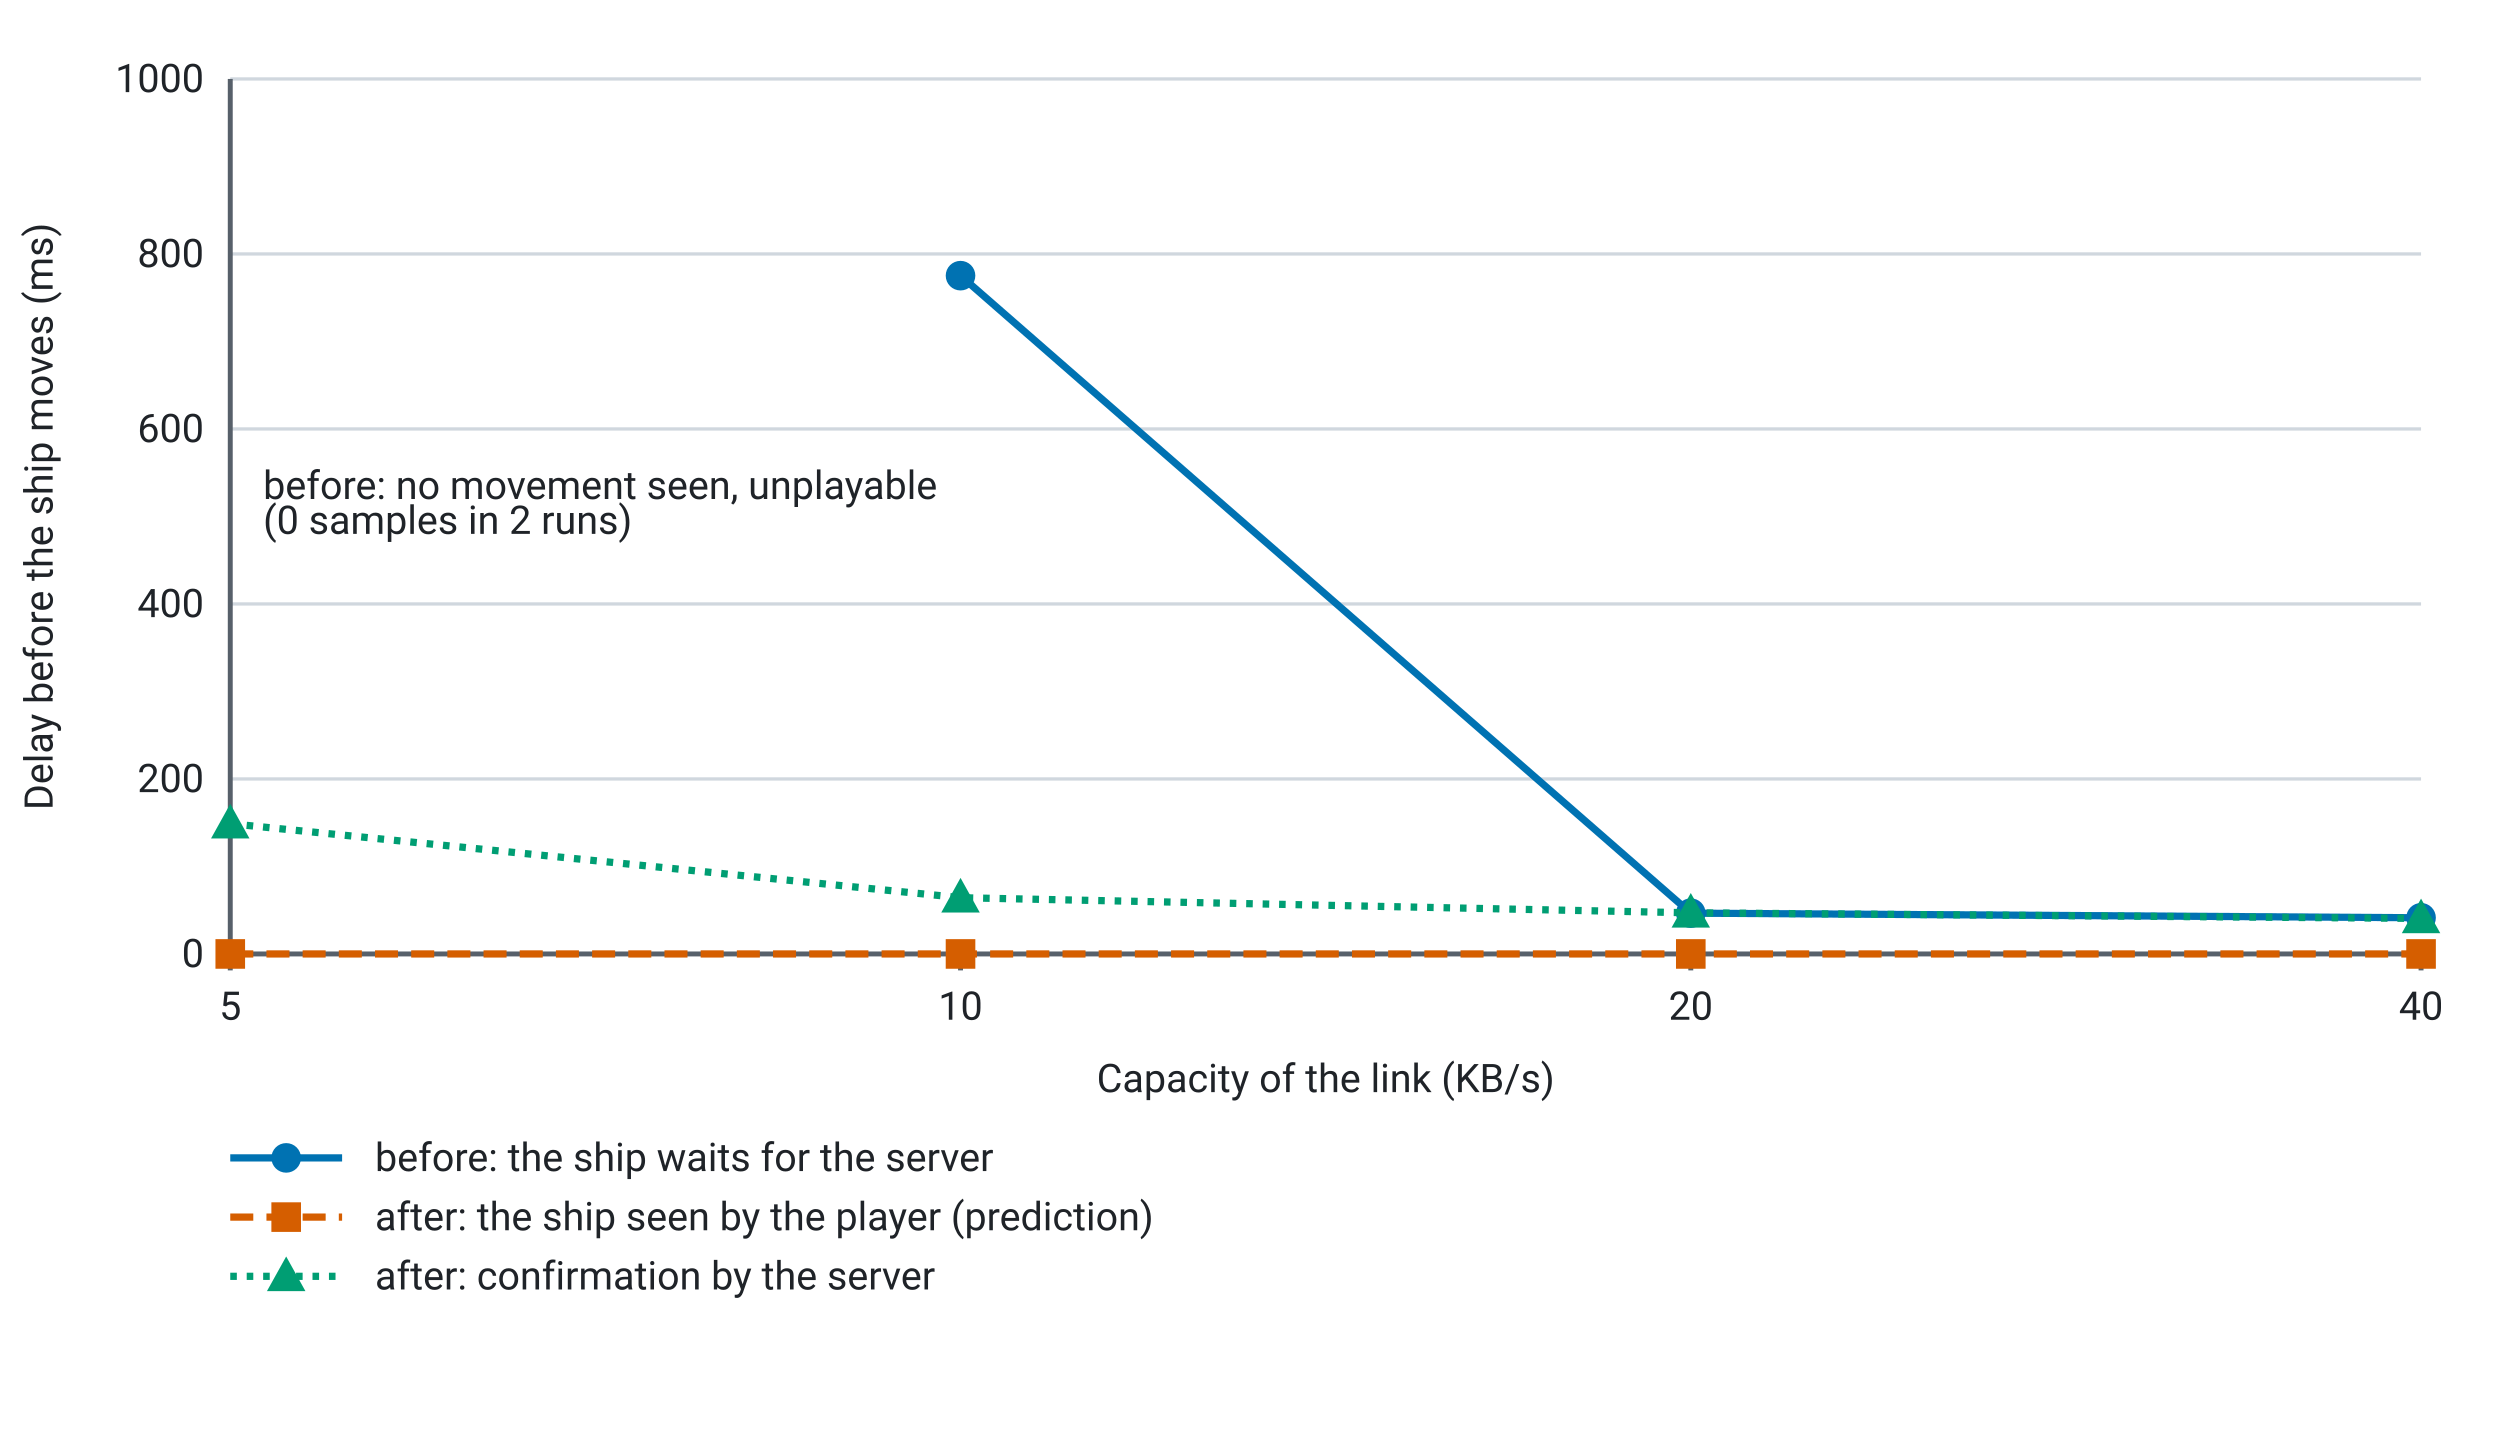
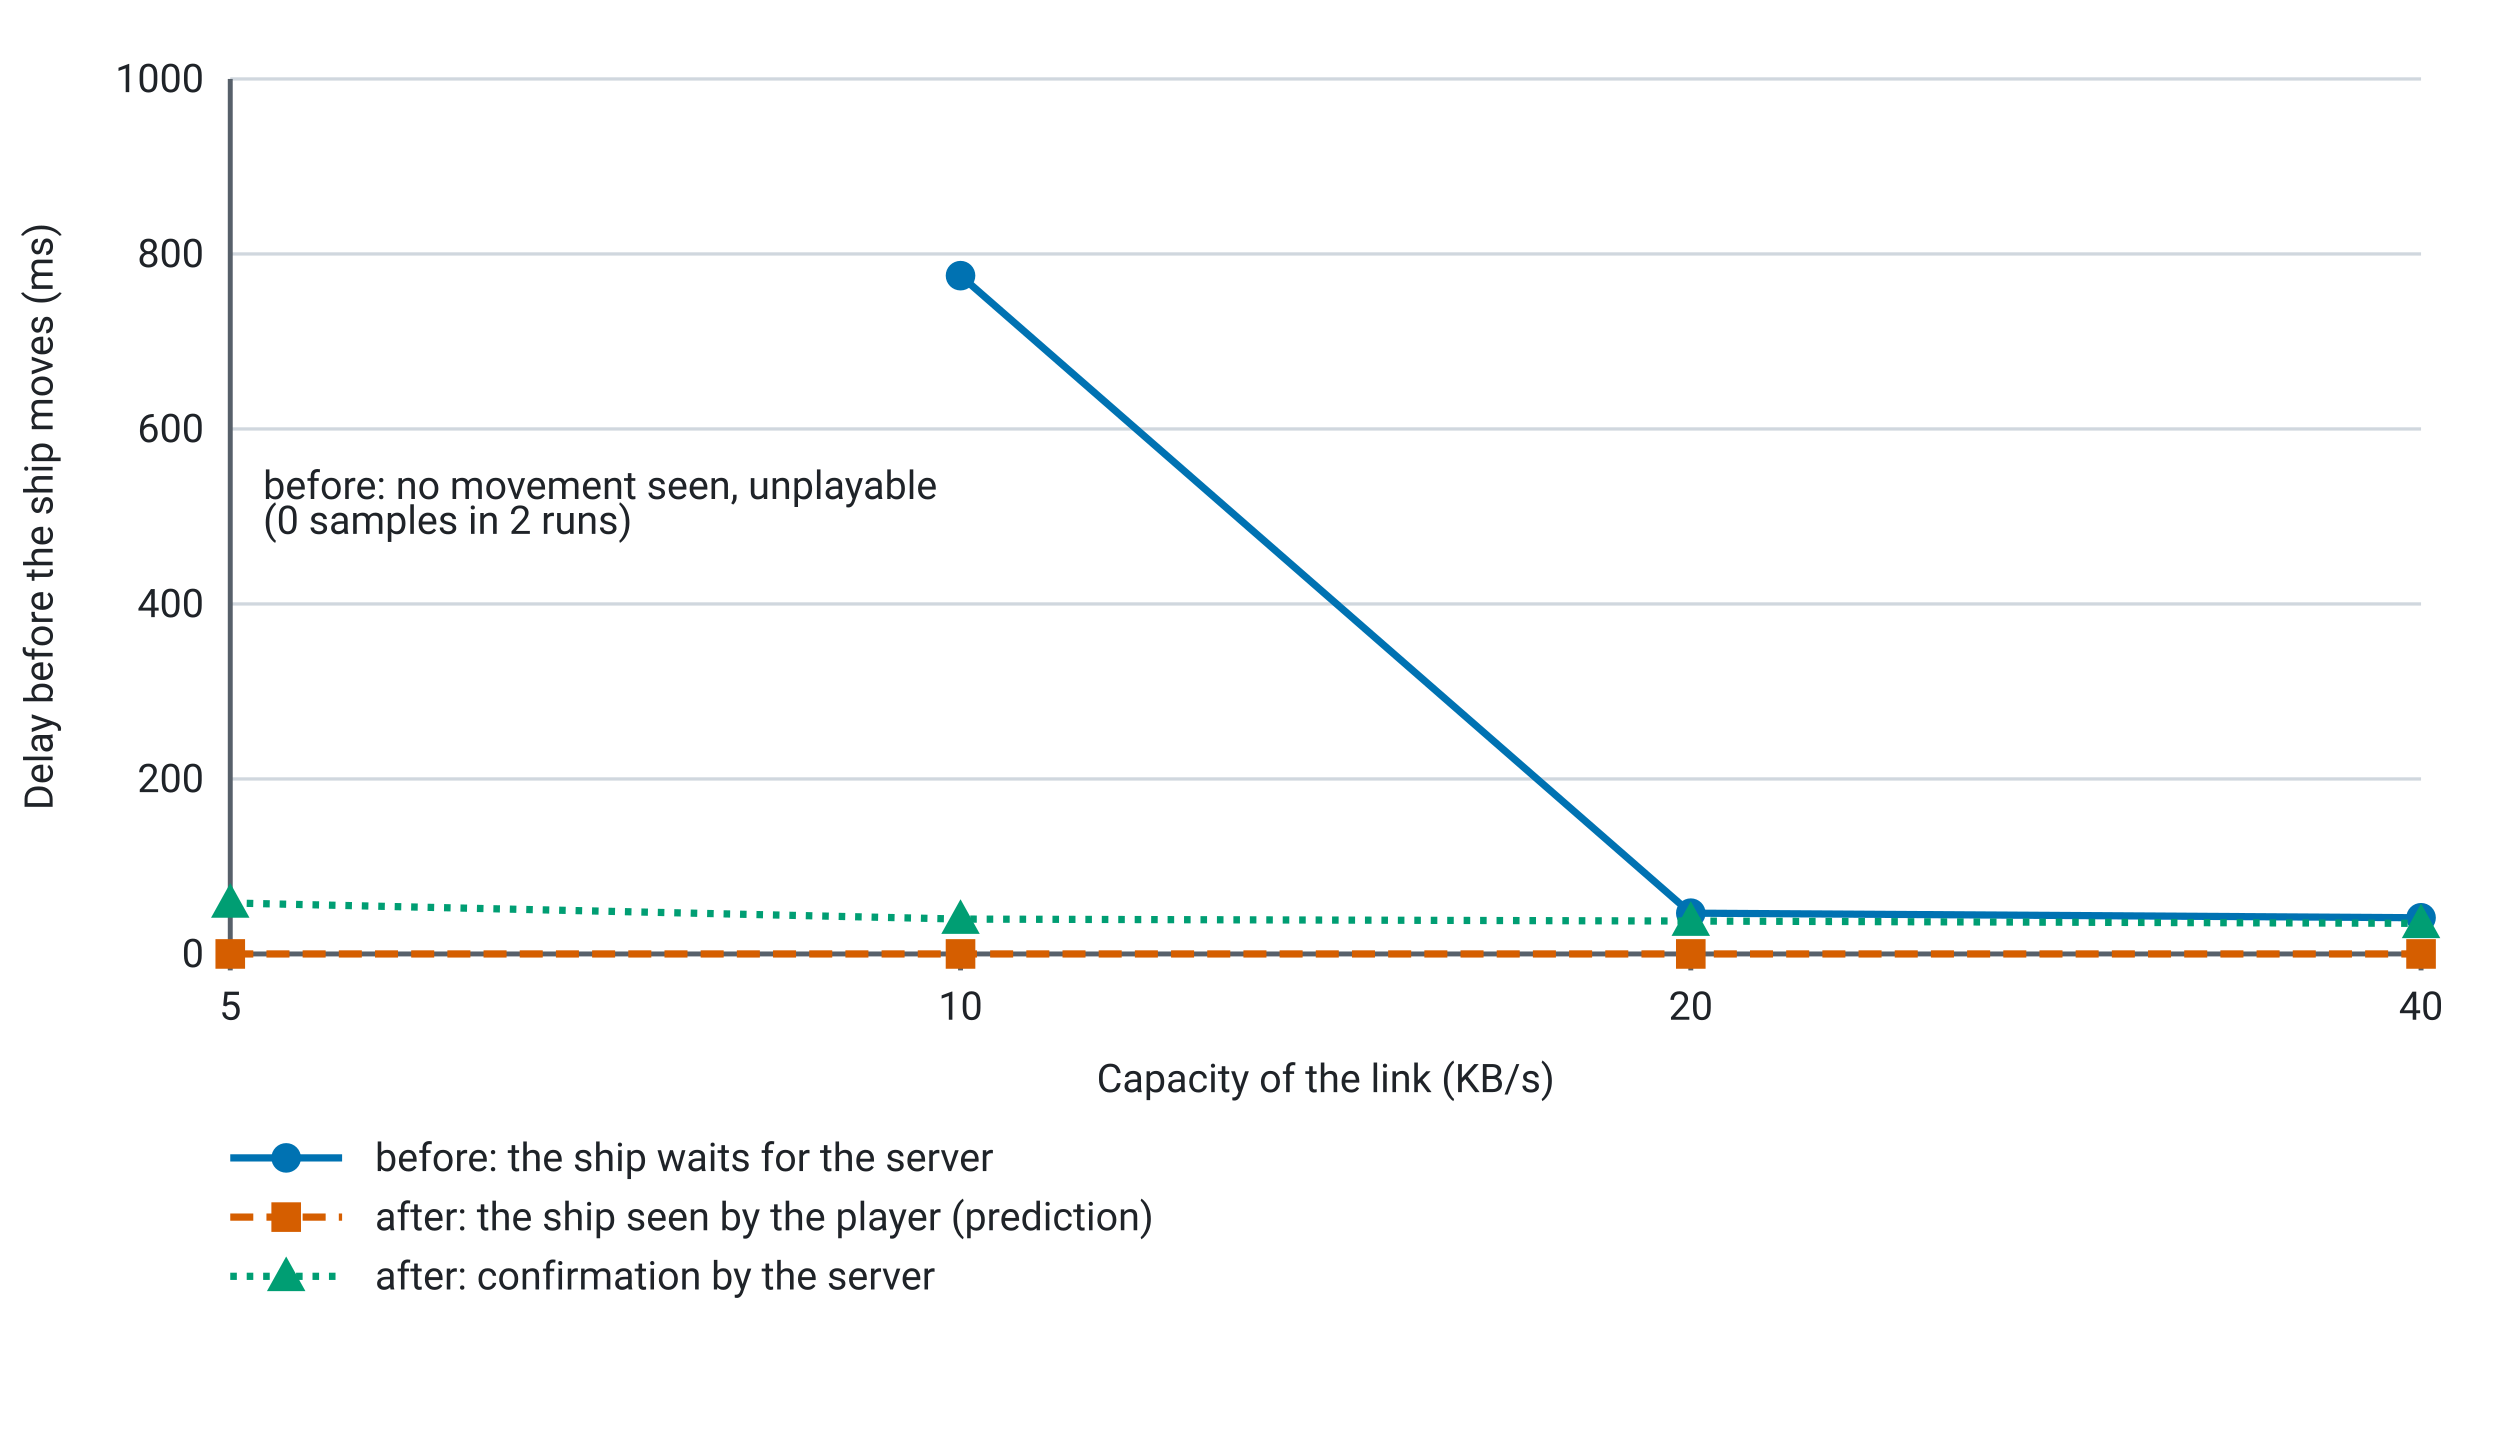
<svg xmlns="http://www.w3.org/2000/svg" viewBox="0 0 760 440" role="img" aria-labelledby="t d" width="100%" style="max-width:760px">
  <style>text{font-family:system-ui,-apple-system,Segoe UI,Roboto,sans-serif;font-size:12px}.gr{stroke-width:1}.ax{stroke-width:1.5;fill:none}.line{fill:none;stroke-width:2.2}.cross{stroke-width:2.2}.ref{stroke:#8b949e;fill:none;stroke-width:1.5}.t{fill:#1f2328} .ax{stroke:#57606a} .gr{stroke:#d0d7de} .s0{stroke:#0072B2;fill:#0072B2} .s0.cross,.s0.line{fill:none} .s1{stroke:#D55E00;fill:#D55E00} .s1.cross,.s1.line{fill:none} .s2{stroke:#009E73;fill:#009E73} .s2.cross,.s2.line{fill:none} .s3{stroke:#CC79A7;fill:#CC79A7} .s3.cross,.s3.line{fill:none} .s4{stroke:#B8860B;fill:#B8860B} .s4.cross,.s4.line{fill:none}@media (prefers-color-scheme: dark){.t{fill:#e6edf3} .ax{stroke:#9198a1} .gr{stroke:#3d444d} .s0{stroke:#56B4E9;fill:#56B4E9} .s0.cross,.s0.line{fill:none} .s1{stroke:#F0825A;fill:#F0825A} .s1.cross,.s1.line{fill:none} .s2{stroke:#2FD0A0;fill:#2FD0A0} .s2.cross,.s2.line{fill:none} .s3{stroke:#E8A2CB;fill:#E8A2CB} .s3.cross,.s3.line{fill:none} .s4{stroke:#F0C040;fill:#F0C040} .s4.cross,.s4.line{fill:none}}</style>
  <line x1="70" x2="736" y1="290.0" y2="290.0" class="gr" />
  <text x="62" y="294.0" text-anchor="end" class="t">0</text>
  <line x1="70" x2="736" y1="236.8" y2="236.8" class="gr" />
  <text x="62" y="240.8" text-anchor="end" class="t">200</text>
  <line x1="70" x2="736" y1="183.6" y2="183.6" class="gr" />
  <text x="62" y="187.6" text-anchor="end" class="t">400</text>
  <line x1="70" x2="736" y1="130.4" y2="130.4" class="gr" />
  <text x="62" y="134.4" text-anchor="end" class="t">600</text>
  <line x1="70" x2="736" y1="77.2" y2="77.2" class="gr" />
  <text x="62" y="81.2" text-anchor="end" class="t">800</text>
  <line x1="70" x2="736" y1="24.0" y2="24.0" class="gr" />
  <text x="62" y="28.0" text-anchor="end" class="t">1000</text>
  <line x1="70.0" x2="70.0" y1="290" y2="295" class="ax" />
  <text x="70.0" y="310" text-anchor="middle" class="t">5</text>
  <line x1="292.0" x2="292.0" y1="290" y2="295" class="ax" />
  <text x="292.0" y="310" text-anchor="middle" class="t">10</text>
  <line x1="514.0" x2="514.0" y1="290" y2="295" class="ax" />
  <text x="514.0" y="310" text-anchor="middle" class="t">20</text>
  <line x1="736.0" x2="736.0" y1="290" y2="295" class="ax" />
  <text x="736.0" y="310" text-anchor="middle" class="t">40</text>
  <path d="M70,24V290H736" class="ax" />
  <text x="403.0" y="332" text-anchor="middle" class="t">Capacity of the link (KB/s)</text>
  <text transform="translate(16,157.0) rotate(-90)" text-anchor="middle" class="t">Delay before the ship moves (ms)</text>
  <polyline points="292.0,83.8 514.0,277.6 736.0,279.0" class="line s0" stroke-dasharray="" />
  <circle cx="292.0" cy="83.8" r="4" class="s0" />
  <circle cx="514.0" cy="277.6" r="4" class="s0" />
  <circle cx="736.0" cy="279.0" r="4" class="s0" />
  <polyline points="70.0,290.0 292.0,290.0 514.0,290.0 736.0,290.0" class="line s1" stroke-dasharray="7 4" />
  <rect x="66.0" y="286.0" width="8" height="8" class="s1" />
  <rect x="288.0" y="286.0" width="8" height="8" class="s1" />
  <rect x="510.0" y="286.0" width="8" height="8" class="s1" />
  <rect x="732.0" y="286.0" width="8" height="8" class="s1" />
-   <polyline points="70.0,250.4 292.0,272.9 514.0,277.5 736.0,279.2" class="line s2" stroke-dasharray="2 3" />
-   <polygon points="70.0,245.4 65.0,254.4 75.0,254.4" class="s2" />
-   <polygon points="292.0,267.9 287.0,276.9 297.0,276.9" class="s2" />
-   <polygon points="514.0,272.5 509.0,281.5 519.0,281.5" class="s2" />
-   <polygon points="736.0,274.2 731.0,283.2 741.0,283.2" class="s2" />
+   <polyline points="70.0,274.5 292.0,279.4 514.0,280.0 736.0,280.7" class="line s2" stroke-dasharray="2 3" />
+   <polygon points="70.0,269.5 65.0,278.5 75.0,278.5" class="s2" />
+   <polygon points="292.0,274.4 287.0,283.4 297.0,283.4" class="s2" />
+   <polygon points="514.0,275.0 509.0,284.0 519.0,284.0" class="s2" />
+   <polygon points="736.0,275.7 731.0,284.7 741.0,284.7" class="s2" />
  <text x="80.0" y="151.7" class="t">before: no movement seen, unplayable</text>
  <text x="80.0" y="162.3" class="t">(0 samples in 2 runs)</text>
  <line x1="70" x2="104" y1="352" y2="352" class="line s0" stroke-dasharray="" />
  <circle cx="87.0" cy="352.0" r="4" class="s0" />
  <text x="114" y="356" class="t">before: the ship waits for the server</text>
  <line x1="70" x2="104" y1="370" y2="370" class="line s1" stroke-dasharray="7 4" />
  <rect x="83.0" y="366.0" width="8" height="8" class="s1" />
  <text x="114" y="374" class="t">after: the ship seen by the player (prediction)</text>
  <line x1="70" x2="104" y1="388" y2="388" class="line s2" stroke-dasharray="2 3" />
  <polygon points="87.0,383.0 82.0,392.0 92.0,392.0" class="s2" />
  <text x="114" y="392" class="t">after: confirmation by the server</text>
</svg>
